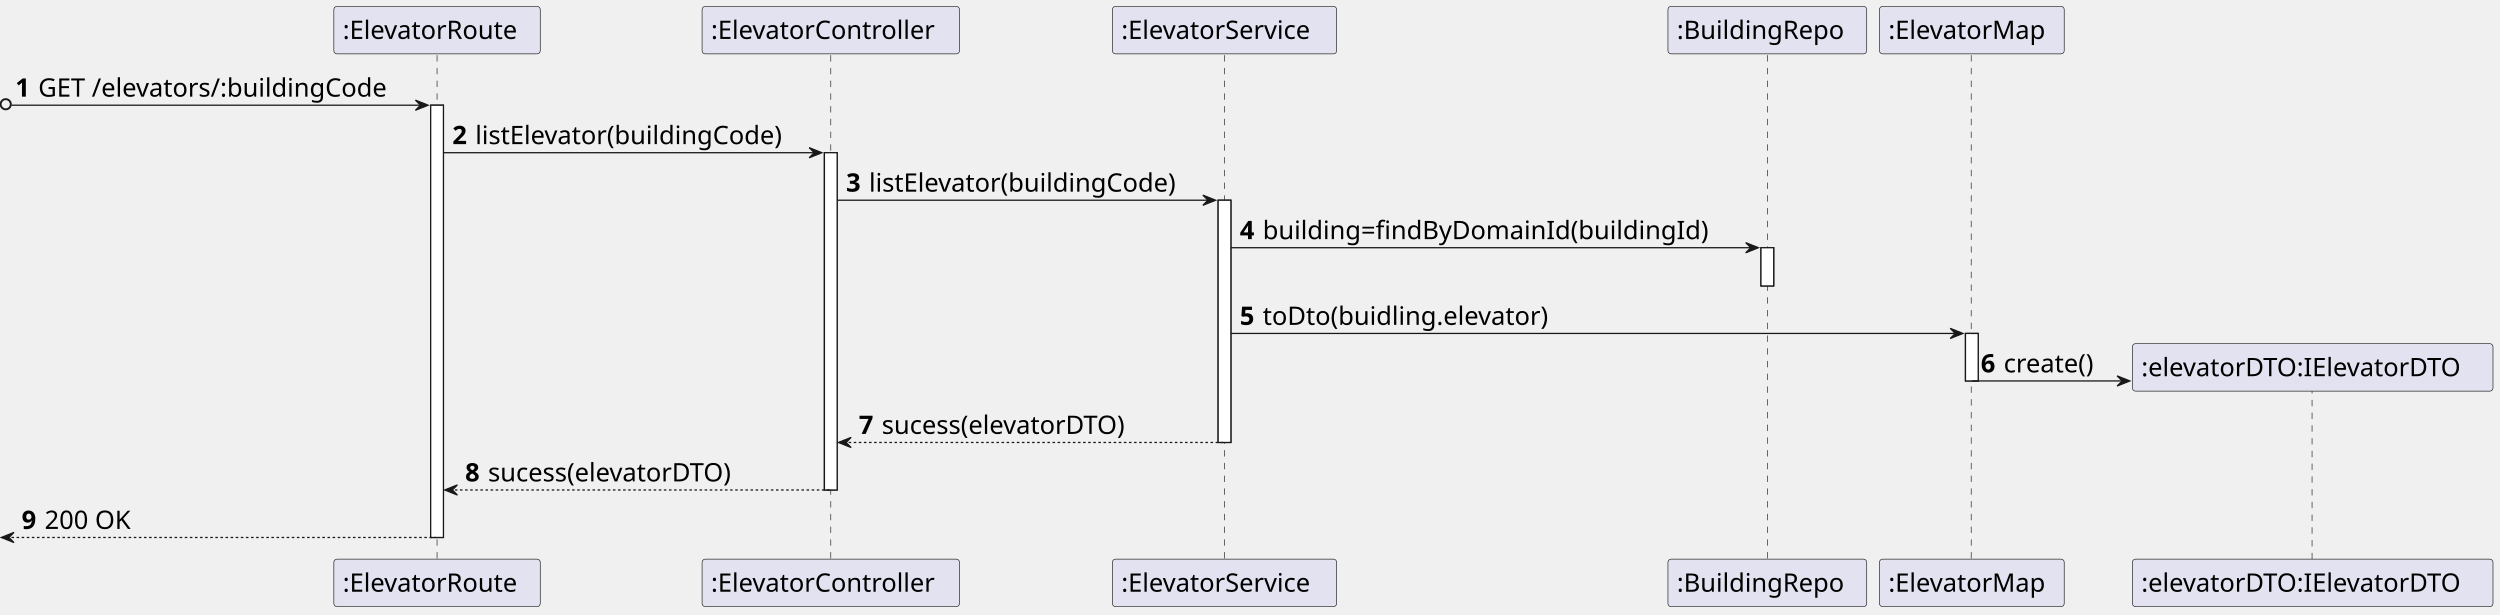
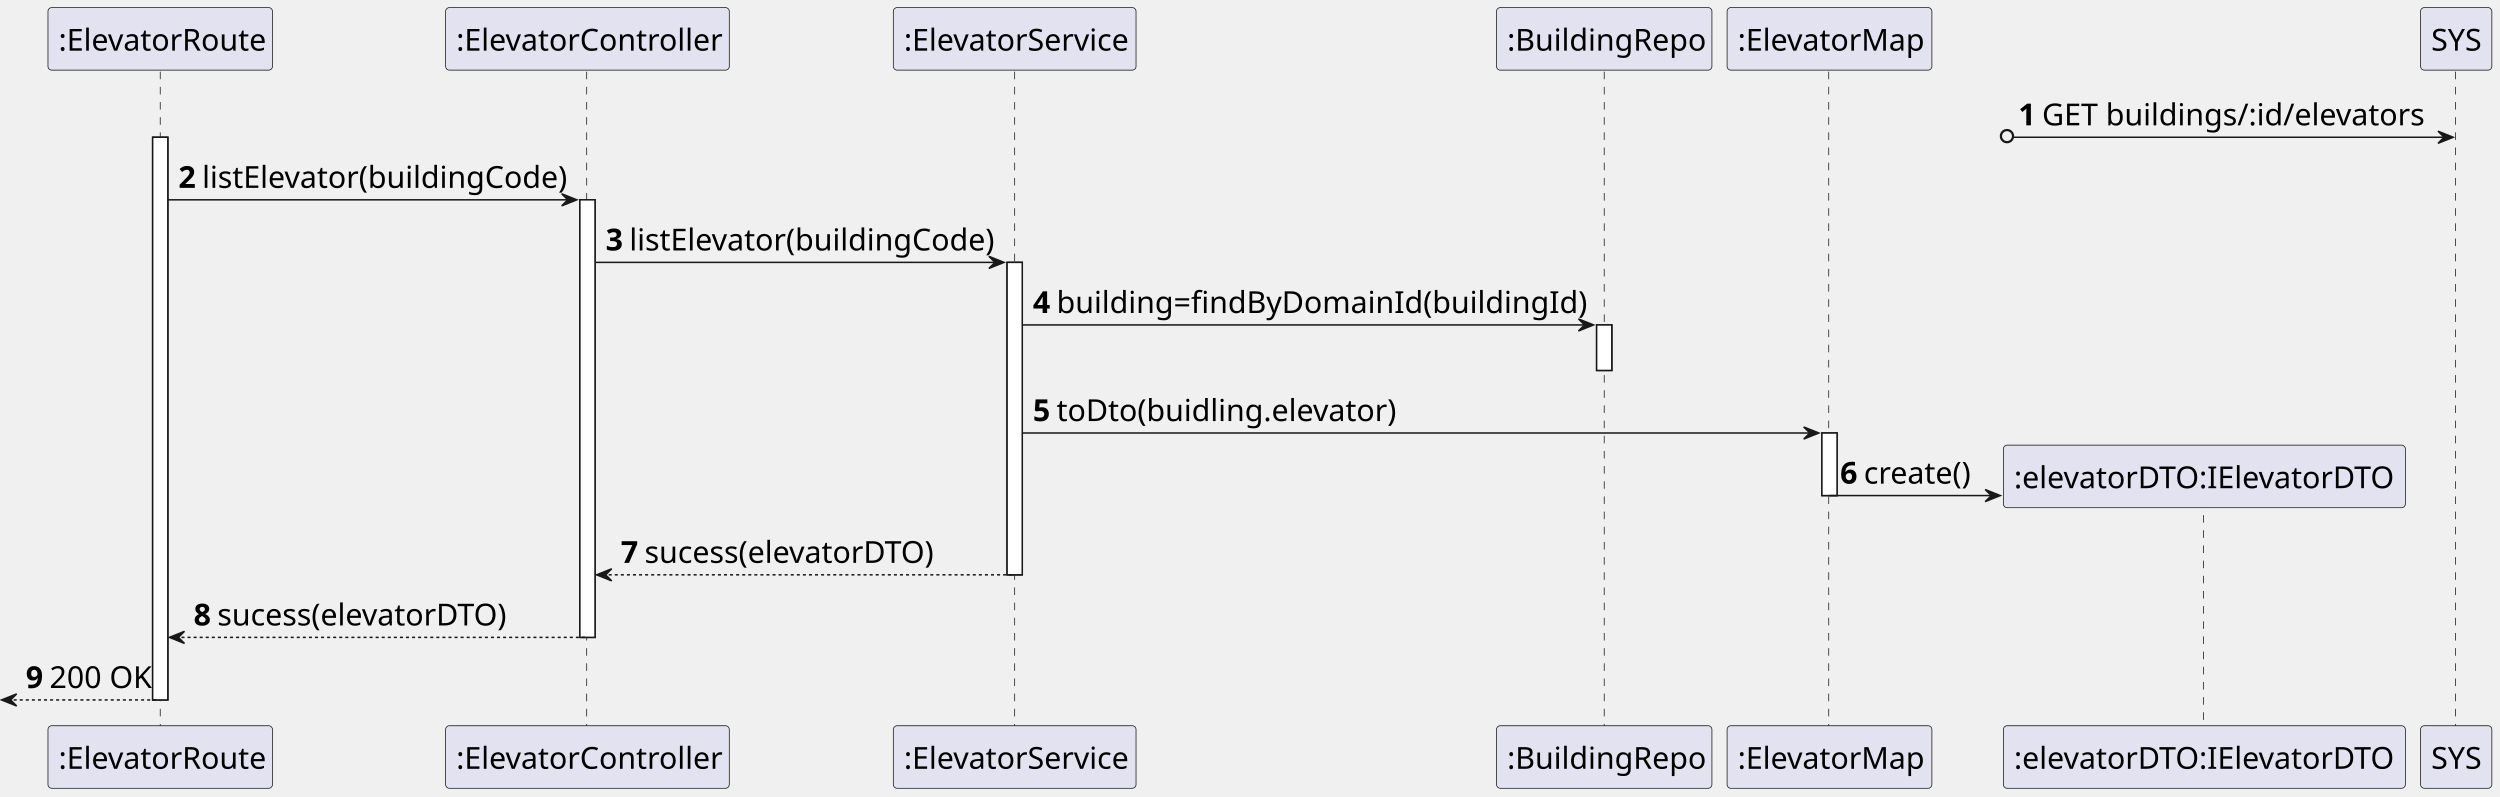
- <svg xmlns="http://www.w3.org/2000/svg" contentStyleType="text/css" height="482px" preserveAspectRatio="none" style="width:1962px;height:482px;background:#FFFFFF;" version="1.1" viewBox="0 0 1962 482" width="1962px" zoomAndPan="magnify">
+ <svg xmlns="http://www.w3.org/2000/svg" contentStyleType="text/css" height="525px" preserveAspectRatio="none" style="width:1648px;height:525px;background:#FFFFFF;" version="1.1" viewBox="0 0 1648 525" width="1648px" zoomAndPan="magnify">
  <defs />
  <g>
-     <rect fill="#FFFFFF" height="339.25" style="stroke:#181818;stroke-width:1.0;" width="10" x="338" y="82.562" />
-     <rect fill="#FFFFFF" height="264.688" style="stroke:#181818;stroke-width:1.0;" width="10" x="647" y="119.844" />
-     <rect fill="#FFFFFF" height="190.125" style="stroke:#181818;stroke-width:1.0;" width="10" x="956" y="157.125" />
-     <rect fill="#FFFFFF" height="30" style="stroke:#181818;stroke-width:1.0;" width="10" x="1382" y="194.406" />
-     <rect fill="#FFFFFF" height="37.281" style="stroke:#181818;stroke-width:1.0;" width="10" x="1542.5" y="261.688" />
-     <line style="stroke:#181818;stroke-width:0.5;stroke-dasharray:5.0,5.0;" x1="343" x2="343" y1="43.281" y2="439.812" />
-     <line style="stroke:#181818;stroke-width:0.5;stroke-dasharray:5.0,5.0;" x1="652" x2="652" y1="43.281" y2="439.812" />
-     <line style="stroke:#181818;stroke-width:0.5;stroke-dasharray:5.0,5.0;" x1="961" x2="961" y1="43.281" y2="439.812" />
-     <line style="stroke:#181818;stroke-width:0.5;stroke-dasharray:5.0,5.0;" x1="1387" x2="1387" y1="43.281" y2="439.812" />
-     <line style="stroke:#181818;stroke-width:0.5;stroke-dasharray:5.0,5.0;" x1="1547" x2="1547" y1="43.281" y2="439.812" />
-     <line style="stroke:#181818;stroke-width:0.5;stroke-dasharray:5.0,5.0;" x1="1814.5" x2="1814.5" y1="303.828" y2="439.812" />
-     <rect fill="#E2E2F0" height="37.281" rx="2.5" ry="2.5" style="stroke:#181818;stroke-width:0.5;" width="162" x="262" y="5" />
-     <text fill="#000000" font-family="sans-serif" font-size="20" lengthAdjust="spacing" textLength="148" x="269" y="30.564">:ElevatorRoute</text>
-     <rect fill="#E2E2F0" height="37.281" rx="2.5" ry="2.5" style="stroke:#181818;stroke-width:0.5;" width="162" x="262" y="438.812" />
-     <text fill="#000000" font-family="sans-serif" font-size="20" lengthAdjust="spacing" textLength="148" x="269" y="464.377">:ElevatorRoute</text>
-     <rect fill="#E2E2F0" height="37.281" rx="2.5" ry="2.5" style="stroke:#181818;stroke-width:0.5;" width="202" x="551" y="5" />
-     <text fill="#000000" font-family="sans-serif" font-size="20" lengthAdjust="spacing" textLength="188" x="558" y="30.564">:ElevatorController</text>
-     <rect fill="#E2E2F0" height="37.281" rx="2.5" ry="2.5" style="stroke:#181818;stroke-width:0.5;" width="202" x="551" y="438.812" />
-     <text fill="#000000" font-family="sans-serif" font-size="20" lengthAdjust="spacing" textLength="188" x="558" y="464.377">:ElevatorController</text>
-     <rect fill="#E2E2F0" height="37.281" rx="2.5" ry="2.5" style="stroke:#181818;stroke-width:0.5;" width="176" x="873" y="5" />
-     <text fill="#000000" font-family="sans-serif" font-size="20" lengthAdjust="spacing" textLength="162" x="880" y="30.564">:ElevatorService</text>
-     <rect fill="#E2E2F0" height="37.281" rx="2.5" ry="2.5" style="stroke:#181818;stroke-width:0.5;" width="176" x="873" y="438.812" />
-     <text fill="#000000" font-family="sans-serif" font-size="20" lengthAdjust="spacing" textLength="162" x="880" y="464.377">:ElevatorService</text>
-     <rect fill="#E2E2F0" height="37.281" rx="2.5" ry="2.5" style="stroke:#181818;stroke-width:0.5;" width="156" x="1309" y="5" />
-     <text fill="#000000" font-family="sans-serif" font-size="20" lengthAdjust="spacing" textLength="142" x="1316" y="30.564">:BuildingRepo</text>
-     <rect fill="#E2E2F0" height="37.281" rx="2.5" ry="2.5" style="stroke:#181818;stroke-width:0.5;" width="156" x="1309" y="438.812" />
-     <text fill="#000000" font-family="sans-serif" font-size="20" lengthAdjust="spacing" textLength="142" x="1316" y="464.377">:BuildingRepo</text>
-     <rect fill="#E2E2F0" height="37.281" rx="2.5" ry="2.5" style="stroke:#181818;stroke-width:0.5;" width="145" x="1475" y="5" />
-     <text fill="#000000" font-family="sans-serif" font-size="20" lengthAdjust="spacing" textLength="131" x="1482" y="30.564">:ElevatorMap</text>
-     <rect fill="#E2E2F0" height="37.281" rx="2.5" ry="2.5" style="stroke:#181818;stroke-width:0.5;" width="145" x="1475" y="438.812" />
-     <text fill="#000000" font-family="sans-serif" font-size="20" lengthAdjust="spacing" textLength="131" x="1482" y="464.377">:ElevatorMap</text>
-     <rect fill="#E2E2F0" height="37.281" rx="2.5" ry="2.5" style="stroke:#181818;stroke-width:0.5;" width="283" x="1673.5" y="438.812" />
-     <text fill="#000000" font-family="sans-serif" font-size="20" lengthAdjust="spacing" textLength="269" x="1680.5" y="464.377">:elevatorDTO:IElevatorDTO</text>
-     <rect fill="#FFFFFF" height="339.25" style="stroke:#181818;stroke-width:1.0;" width="10" x="338" y="82.562" />
-     <rect fill="#FFFFFF" height="264.688" style="stroke:#181818;stroke-width:1.0;" width="10" x="647" y="119.844" />
-     <rect fill="#FFFFFF" height="190.125" style="stroke:#181818;stroke-width:1.0;" width="10" x="956" y="157.125" />
-     <rect fill="#FFFFFF" height="30" style="stroke:#181818;stroke-width:1.0;" width="10" x="1382" y="194.406" />
-     <rect fill="#FFFFFF" height="37.281" style="stroke:#181818;stroke-width:1.0;" width="10" x="1542.5" y="261.688" />
-     <ellipse cx="4.5" cy="81.812" fill="none" rx="4" ry="4" style="stroke:#181818;stroke-width:1.5;" />
-     <polygon fill="#181818" points="326,78.562,336,82.562,326,86.562,330,82.562" style="stroke:#181818;stroke-width:1.0;" />
-     <line style="stroke:#181818;stroke-width:1.0;" x1="9" x2="332" y1="82.562" y2="82.562" />
-     <text fill="#000000" font-family="sans-serif" font-size="20" font-weight="bold" lengthAdjust="spacing" textLength="14" x="12" y="75.846">1</text>
-     <text fill="#000000" font-family="sans-serif" font-size="20" lengthAdjust="spacing" textLength="293" x="30" y="75.846">GET /elevators/:buildingCode</text>
-     <polygon fill="#181818" points="635,115.844,645,119.844,635,123.844,639,119.844" style="stroke:#181818;stroke-width:1.0;" />
-     <line style="stroke:#181818;stroke-width:1.0;" x1="348" x2="641" y1="119.844" y2="119.844" />
-     <text fill="#000000" font-family="sans-serif" font-size="20" font-weight="bold" lengthAdjust="spacing" textLength="14" x="355" y="113.127">2</text>
-     <text fill="#000000" font-family="sans-serif" font-size="20" lengthAdjust="spacing" textLength="262" x="373" y="113.127">listElevator(buildingCode)</text>
-     <polygon fill="#181818" points="944,153.125,954,157.125,944,161.125,948,157.125" style="stroke:#181818;stroke-width:1.0;" />
-     <line style="stroke:#181818;stroke-width:1.0;" x1="657" x2="950" y1="157.125" y2="157.125" />
-     <text fill="#000000" font-family="sans-serif" font-size="20" font-weight="bold" lengthAdjust="spacing" textLength="14" x="664" y="150.408">3</text>
-     <text fill="#000000" font-family="sans-serif" font-size="20" lengthAdjust="spacing" textLength="262" x="682" y="150.408">listElevator(buildingCode)</text>
-     <polygon fill="#181818" points="1370,190.406,1380,194.406,1370,198.406,1374,194.406" style="stroke:#181818;stroke-width:1.0;" />
-     <line style="stroke:#181818;stroke-width:1.0;" x1="966" x2="1376" y1="194.406" y2="194.406" />
-     <text fill="#000000" font-family="sans-serif" font-size="20" font-weight="bold" lengthAdjust="spacing" textLength="14" x="973" y="187.69">4</text>
-     <text fill="#000000" font-family="sans-serif" font-size="20" lengthAdjust="spacing" textLength="379" x="991" y="187.69">building=findByDomainId(buildingId)</text>
-     <polygon fill="#181818" points="1530.5,257.688,1540.5,261.688,1530.5,265.688,1534.5,261.688" style="stroke:#181818;stroke-width:1.0;" />
-     <line style="stroke:#181818;stroke-width:1.0;" x1="966" x2="1536.5" y1="261.688" y2="261.688" />
-     <text fill="#000000" font-family="sans-serif" font-size="20" font-weight="bold" lengthAdjust="spacing" textLength="14" x="973" y="254.971">5</text>
-     <text fill="#000000" font-family="sans-serif" font-size="20" lengthAdjust="spacing" textLength="241" x="991" y="254.971">toDto(buidling.elevator)</text>
-     <polygon fill="#181818" points="1661.5,294.969,1671.5,298.969,1661.5,302.969,1665.5,298.969" style="stroke:#181818;stroke-width:1.0;" />
-     <line style="stroke:#181818;stroke-width:1.0;" x1="1547.5" x2="1667.5" y1="298.969" y2="298.969" />
-     <text fill="#000000" font-family="sans-serif" font-size="20" font-weight="bold" lengthAdjust="spacing" textLength="14" x="1554.5" y="292.252">6</text>
-     <text fill="#000000" font-family="sans-serif" font-size="20" lengthAdjust="spacing" textLength="79" x="1572.5" y="292.252">create()</text>
-     <rect fill="#E2E2F0" height="37.281" rx="2.5" ry="2.5" style="stroke:#181818;stroke-width:0.5;" width="283" x="1673.5" y="269.688" />
-     <text fill="#000000" font-family="sans-serif" font-size="20" lengthAdjust="spacing" textLength="269" x="1680.5" y="295.252">:elevatorDTO:IElevatorDTO</text>
-     <polygon fill="#181818" points="668,343.25,658,347.25,668,351.25,664,347.25" style="stroke:#181818;stroke-width:1.0;" />
-     <line style="stroke:#181818;stroke-width:1.0;stroke-dasharray:2.0,2.0;" x1="662" x2="960" y1="347.25" y2="347.25" />
-     <text fill="#000000" font-family="sans-serif" font-size="20" font-weight="bold" lengthAdjust="spacing" textLength="14" x="674" y="340.533">7</text>
-     <text fill="#000000" font-family="sans-serif" font-size="20" lengthAdjust="spacing" textLength="206" x="692" y="340.533">sucess(elevatorDTO)</text>
-     <polygon fill="#181818" points="359,380.531,349,384.531,359,388.531,355,384.531" style="stroke:#181818;stroke-width:1.0;" />
-     <line style="stroke:#181818;stroke-width:1.0;stroke-dasharray:2.0,2.0;" x1="353" x2="651" y1="384.531" y2="384.531" />
-     <text fill="#000000" font-family="sans-serif" font-size="20" font-weight="bold" lengthAdjust="spacing" textLength="14" x="365" y="377.815">8</text>
-     <text fill="#000000" font-family="sans-serif" font-size="20" lengthAdjust="spacing" textLength="206" x="383" y="377.815">sucess(elevatorDTO)</text>
-     <polygon fill="#181818" points="11,417.812,1,421.812,11,425.812,7,421.812" style="stroke:#181818;stroke-width:1.0;" />
-     <line style="stroke:#181818;stroke-width:1.0;stroke-dasharray:2.0,2.0;" x1="5" x2="342" y1="421.812" y2="421.812" />
-     <text fill="#000000" font-family="sans-serif" font-size="20" font-weight="bold" lengthAdjust="spacing" textLength="14" x="17" y="415.096">9</text>
-     <text fill="#000000" font-family="sans-serif" font-size="20" lengthAdjust="spacing" textLength="74" x="35" y="415.096">200 OK</text>
+     <rect fill="#FFFFFF" height="370.92" style="stroke:#181818;stroke-width:1.0;" width="10" x="100.625" y="90.48" />
+     <rect fill="#FFFFFF" height="288.44" style="stroke:#181818;stroke-width:1.0;" width="10" x="382.25" y="131.72" />
+     <rect fill="#FFFFFF" height="205.96" style="stroke:#181818;stroke-width:1.0;" width="10" x="663.875" y="172.96" />
+     <rect fill="#FFFFFF" height="30" style="stroke:#181818;stroke-width:1.0;" width="10" x="1052.5" y="214.2" />
+     <rect fill="#FFFFFF" height="41.24" style="stroke:#181818;stroke-width:1.0;" width="10" x="1201" y="285.44" />
+     <line style="stroke:#181818;stroke-width:0.5;stroke-dasharray:5.0,5.0;" x1="105.625" x2="105.625" y1="47.24" y2="479.4" />
+     <line style="stroke:#181818;stroke-width:0.5;stroke-dasharray:5.0,5.0;" x1="386.75" x2="386.75" y1="47.24" y2="479.4" />
+     <line style="stroke:#181818;stroke-width:0.5;stroke-dasharray:5.0,5.0;" x1="668.875" x2="668.875" y1="47.24" y2="479.4" />
+     <line style="stroke:#181818;stroke-width:0.5;stroke-dasharray:5.0,5.0;" x1="1057.5" x2="1057.5" y1="47.24" y2="479.4" />
+     <line style="stroke:#181818;stroke-width:0.5;stroke-dasharray:5.0,5.0;" x1="1205.5" x2="1205.5" y1="47.24" y2="479.4" />
+     <line style="stroke:#181818;stroke-width:0.5;stroke-dasharray:5.0,5.0;" x1="1452.625" x2="1452.625" y1="329.56" y2="479.4" />
+     <line style="stroke:#181818;stroke-width:0.5;stroke-dasharray:5.0,5.0;" x1="1618.625" x2="1618.625" y1="47.24" y2="479.4" />
+     <rect fill="#E2E2F0" height="41.24" rx="2.5" ry="2.5" style="stroke:#181818;stroke-width:0.5;" width="148" x="31.625" y="5" />
+     <text fill="#000000" font-family="sans-serif" font-size="20" lengthAdjust="spacing" textLength="134" x="38.625" y="33.38">:ElevatorRoute</text>
+     <rect fill="#E2E2F0" height="41.24" rx="2.5" ry="2.5" style="stroke:#181818;stroke-width:0.5;" width="148" x="31.625" y="478.4" />
+     <text fill="#000000" font-family="sans-serif" font-size="20" lengthAdjust="spacing" textLength="134" x="38.625" y="506.78">:ElevatorRoute</text>
+     <rect fill="#E2E2F0" height="41.24" rx="2.5" ry="2.5" style="stroke:#181818;stroke-width:0.5;" width="187" x="293.75" y="5" />
+     <text fill="#000000" font-family="sans-serif" font-size="20" lengthAdjust="spacing" textLength="173" x="300.75" y="33.38">:ElevatorController</text>
+     <rect fill="#E2E2F0" height="41.24" rx="2.5" ry="2.5" style="stroke:#181818;stroke-width:0.5;" width="187" x="293.75" y="478.4" />
+     <text fill="#000000" font-family="sans-serif" font-size="20" lengthAdjust="spacing" textLength="173" x="300.75" y="506.78">:ElevatorController</text>
+     <rect fill="#E2E2F0" height="41.24" rx="2.5" ry="2.5" style="stroke:#181818;stroke-width:0.5;" width="160" x="588.875" y="5" />
+     <text fill="#000000" font-family="sans-serif" font-size="20" lengthAdjust="spacing" textLength="146" x="595.875" y="33.38">:ElevatorService</text>
+     <rect fill="#E2E2F0" height="41.24" rx="2.5" ry="2.5" style="stroke:#181818;stroke-width:0.5;" width="160" x="588.875" y="478.4" />
+     <text fill="#000000" font-family="sans-serif" font-size="20" lengthAdjust="spacing" textLength="146" x="595.875" y="506.78">:ElevatorService</text>
+     <rect fill="#E2E2F0" height="41.24" rx="2.5" ry="2.5" style="stroke:#181818;stroke-width:0.5;" width="142" x="986.5" y="5" />
+     <text fill="#000000" font-family="sans-serif" font-size="20" lengthAdjust="spacing" textLength="128" x="993.5" y="33.38">:BuildingRepo</text>
+     <rect fill="#E2E2F0" height="41.24" rx="2.5" ry="2.5" style="stroke:#181818;stroke-width:0.5;" width="142" x="986.5" y="478.4" />
+     <text fill="#000000" font-family="sans-serif" font-size="20" lengthAdjust="spacing" textLength="128" x="993.5" y="506.78">:BuildingRepo</text>
+     <rect fill="#E2E2F0" height="41.24" rx="2.5" ry="2.5" style="stroke:#181818;stroke-width:0.5;" width="135" x="1138.5" y="5" />
+     <text fill="#000000" font-family="sans-serif" font-size="20" lengthAdjust="spacing" textLength="121" x="1145.5" y="33.38">:ElevatorMap</text>
+     <rect fill="#E2E2F0" height="41.24" rx="2.5" ry="2.5" style="stroke:#181818;stroke-width:0.5;" width="135" x="1138.5" y="478.4" />
+     <text fill="#000000" font-family="sans-serif" font-size="20" lengthAdjust="spacing" textLength="121" x="1145.5" y="506.78">:ElevatorMap</text>
+     <rect fill="#E2E2F0" height="41.24" rx="2.5" ry="2.5" style="stroke:#181818;stroke-width:0.5;" width="265" x="1320.625" y="478.4" />
+     <text fill="#000000" font-family="sans-serif" font-size="20" lengthAdjust="spacing" textLength="251" x="1327.625" y="506.78">:elevatorDTO:IElevatorDTO</text>
+     <rect fill="#E2E2F0" height="41.24" rx="2.5" ry="2.5" style="stroke:#181818;stroke-width:0.5;" width="47" x="1595.625" y="5" />
+     <text fill="#000000" font-family="sans-serif" font-size="20" lengthAdjust="spacing" textLength="33" x="1602.625" y="33.38">SYS</text>
+     <rect fill="#E2E2F0" height="41.24" rx="2.5" ry="2.5" style="stroke:#181818;stroke-width:0.5;" width="47" x="1595.625" y="478.4" />
+     <text fill="#000000" font-family="sans-serif" font-size="20" lengthAdjust="spacing" textLength="33" x="1602.625" y="506.78">SYS</text>
+     <rect fill="#FFFFFF" height="370.92" style="stroke:#181818;stroke-width:1.0;" width="10" x="100.625" y="90.48" />
+     <rect fill="#FFFFFF" height="288.44" style="stroke:#181818;stroke-width:1.0;" width="10" x="382.25" y="131.72" />
+     <rect fill="#FFFFFF" height="205.96" style="stroke:#181818;stroke-width:1.0;" width="10" x="663.875" y="172.96" />
+     <rect fill="#FFFFFF" height="30" style="stroke:#181818;stroke-width:1.0;" width="10" x="1052.5" y="214.2" />
+     <rect fill="#FFFFFF" height="41.24" style="stroke:#181818;stroke-width:1.0;" width="10" x="1201" y="285.44" />
+     <ellipse cx="1323" cy="89.73" fill="none" rx="4" ry="4" style="stroke:#181818;stroke-width:1.5;" />
+     <polygon fill="#181818" points="1607.125,86.48,1617.125,90.48,1607.125,94.48,1611.125,90.48" style="stroke:#181818;stroke-width:1.0;" />
+     <line style="stroke:#181818;stroke-width:1.0;" x1="1327.5" x2="1613.125" y1="90.48" y2="90.48" />
+     <text fill="#000000" font-family="sans-serif" font-size="20" font-weight="bold" lengthAdjust="spacing" textLength="11.625" x="1330.5" y="82.62">1</text>
+     <text fill="#000000" font-family="sans-serif" font-size="20" lengthAdjust="spacing" textLength="248" x="1346.125" y="82.62">GET buildings/:id/elevators</text>
+     <polygon fill="#181818" points="370.25,127.72,380.25,131.72,370.25,135.72,374.25,131.72" style="stroke:#181818;stroke-width:1.0;" />
+     <line style="stroke:#181818;stroke-width:1.0;" x1="110.625" x2="376.25" y1="131.72" y2="131.72" />
+     <text fill="#000000" font-family="sans-serif" font-size="20" font-weight="bold" lengthAdjust="spacing" textLength="11.625" x="117.625" y="123.86">2</text>
+     <text fill="#000000" font-family="sans-serif" font-size="20" lengthAdjust="spacing" textLength="237" x="133.25" y="123.86">listElevator(buildingCode)</text>
+     <polygon fill="#181818" points="651.875,168.96,661.875,172.96,651.875,176.96,655.875,172.96" style="stroke:#181818;stroke-width:1.0;" />
+     <line style="stroke:#181818;stroke-width:1.0;" x1="392.25" x2="657.875" y1="172.96" y2="172.96" />
+     <text fill="#000000" font-family="sans-serif" font-size="20" font-weight="bold" lengthAdjust="spacing" textLength="11.625" x="399.25" y="165.1">3</text>
+     <text fill="#000000" font-family="sans-serif" font-size="20" lengthAdjust="spacing" textLength="237" x="414.875" y="165.1">listElevator(buildingCode)</text>
+     <polygon fill="#181818" points="1040.5,210.2,1050.5,214.2,1040.5,218.2,1044.5,214.2" style="stroke:#181818;stroke-width:1.0;" />
+     <line style="stroke:#181818;stroke-width:1.0;" x1="673.875" x2="1046.5" y1="214.2" y2="214.2" />
+     <text fill="#000000" font-family="sans-serif" font-size="20" font-weight="bold" lengthAdjust="spacing" textLength="11.625" x="680.875" y="206.34">4</text>
+     <text fill="#000000" font-family="sans-serif" font-size="20" lengthAdjust="spacing" textLength="344" x="696.5" y="206.34">building=findByDomainId(buildingId)</text>
+     <polygon fill="#181818" points="1189,281.44,1199,285.44,1189,289.44,1193,285.44" style="stroke:#181818;stroke-width:1.0;" />
+     <line style="stroke:#181818;stroke-width:1.0;" x1="673.875" x2="1195" y1="285.44" y2="285.44" />
+     <text fill="#000000" font-family="sans-serif" font-size="20" font-weight="bold" lengthAdjust="spacing" textLength="11.625" x="680.875" y="277.58">5</text>
+     <text fill="#000000" font-family="sans-serif" font-size="20" lengthAdjust="spacing" textLength="220" x="696.5" y="277.58">toDto(buidling.elevator)</text>
+     <polygon fill="#181818" points="1308.625,322.68,1318.625,326.68,1308.625,330.68,1312.625,326.68" style="stroke:#181818;stroke-width:1.0;" />
+     <line style="stroke:#181818;stroke-width:1.0;" x1="1206" x2="1314.625" y1="326.68" y2="326.68" />
+     <text fill="#000000" font-family="sans-serif" font-size="20" font-weight="bold" lengthAdjust="spacing" textLength="11.625" x="1213" y="318.82">6</text>
+     <text fill="#000000" font-family="sans-serif" font-size="20" lengthAdjust="spacing" textLength="70" x="1228.625" y="318.82">create()</text>
+     <rect fill="#E2E2F0" height="41.24" rx="2.5" ry="2.5" style="stroke:#181818;stroke-width:0.5;" width="265" x="1320.625" y="293.44" />
+     <text fill="#000000" font-family="sans-serif" font-size="20" lengthAdjust="spacing" textLength="251" x="1327.625" y="321.82">:elevatorDTO:IElevatorDTO</text>
+     <polygon fill="#181818" points="403.25,374.92,393.25,378.92,403.25,382.92,399.25,378.92" style="stroke:#181818;stroke-width:1.0;" />
+     <line style="stroke:#181818;stroke-width:1.0;stroke-dasharray:2.0,2.0;" x1="397.25" x2="667.875" y1="378.92" y2="378.92" />
+     <text fill="#000000" font-family="sans-serif" font-size="20" font-weight="bold" lengthAdjust="spacing" textLength="11.625" x="409.25" y="371.06">7</text>
+     <text fill="#000000" font-family="sans-serif" font-size="20" lengthAdjust="spacing" textLength="192" x="424.875" y="371.06">sucess(elevatorDTO)</text>
+     <polygon fill="#181818" points="121.625,416.16,111.625,420.16,121.625,424.16,117.625,420.16" style="stroke:#181818;stroke-width:1.0;" />
+     <line style="stroke:#181818;stroke-width:1.0;stroke-dasharray:2.0,2.0;" x1="115.625" x2="386.25" y1="420.16" y2="420.16" />
+     <text fill="#000000" font-family="sans-serif" font-size="20" font-weight="bold" lengthAdjust="spacing" textLength="11.625" x="127.625" y="412.3">8</text>
+     <text fill="#000000" font-family="sans-serif" font-size="20" lengthAdjust="spacing" textLength="192" x="143.25" y="412.3">sucess(elevatorDTO)</text>
+     <polygon fill="#181818" points="11,457.4,1,461.4,11,465.4,7,461.4" style="stroke:#181818;stroke-width:1.0;" />
+     <line style="stroke:#181818;stroke-width:1.0;stroke-dasharray:2.0,2.0;" x1="5" x2="104.625" y1="461.4" y2="461.4" />
+     <text fill="#000000" font-family="sans-serif" font-size="20" font-weight="bold" lengthAdjust="spacing" textLength="11.625" x="17" y="453.54">9</text>
+     <text fill="#000000" font-family="sans-serif" font-size="20" lengthAdjust="spacing" textLength="66" x="32.625" y="453.54">200 OK</text>
  </g>
</svg>
